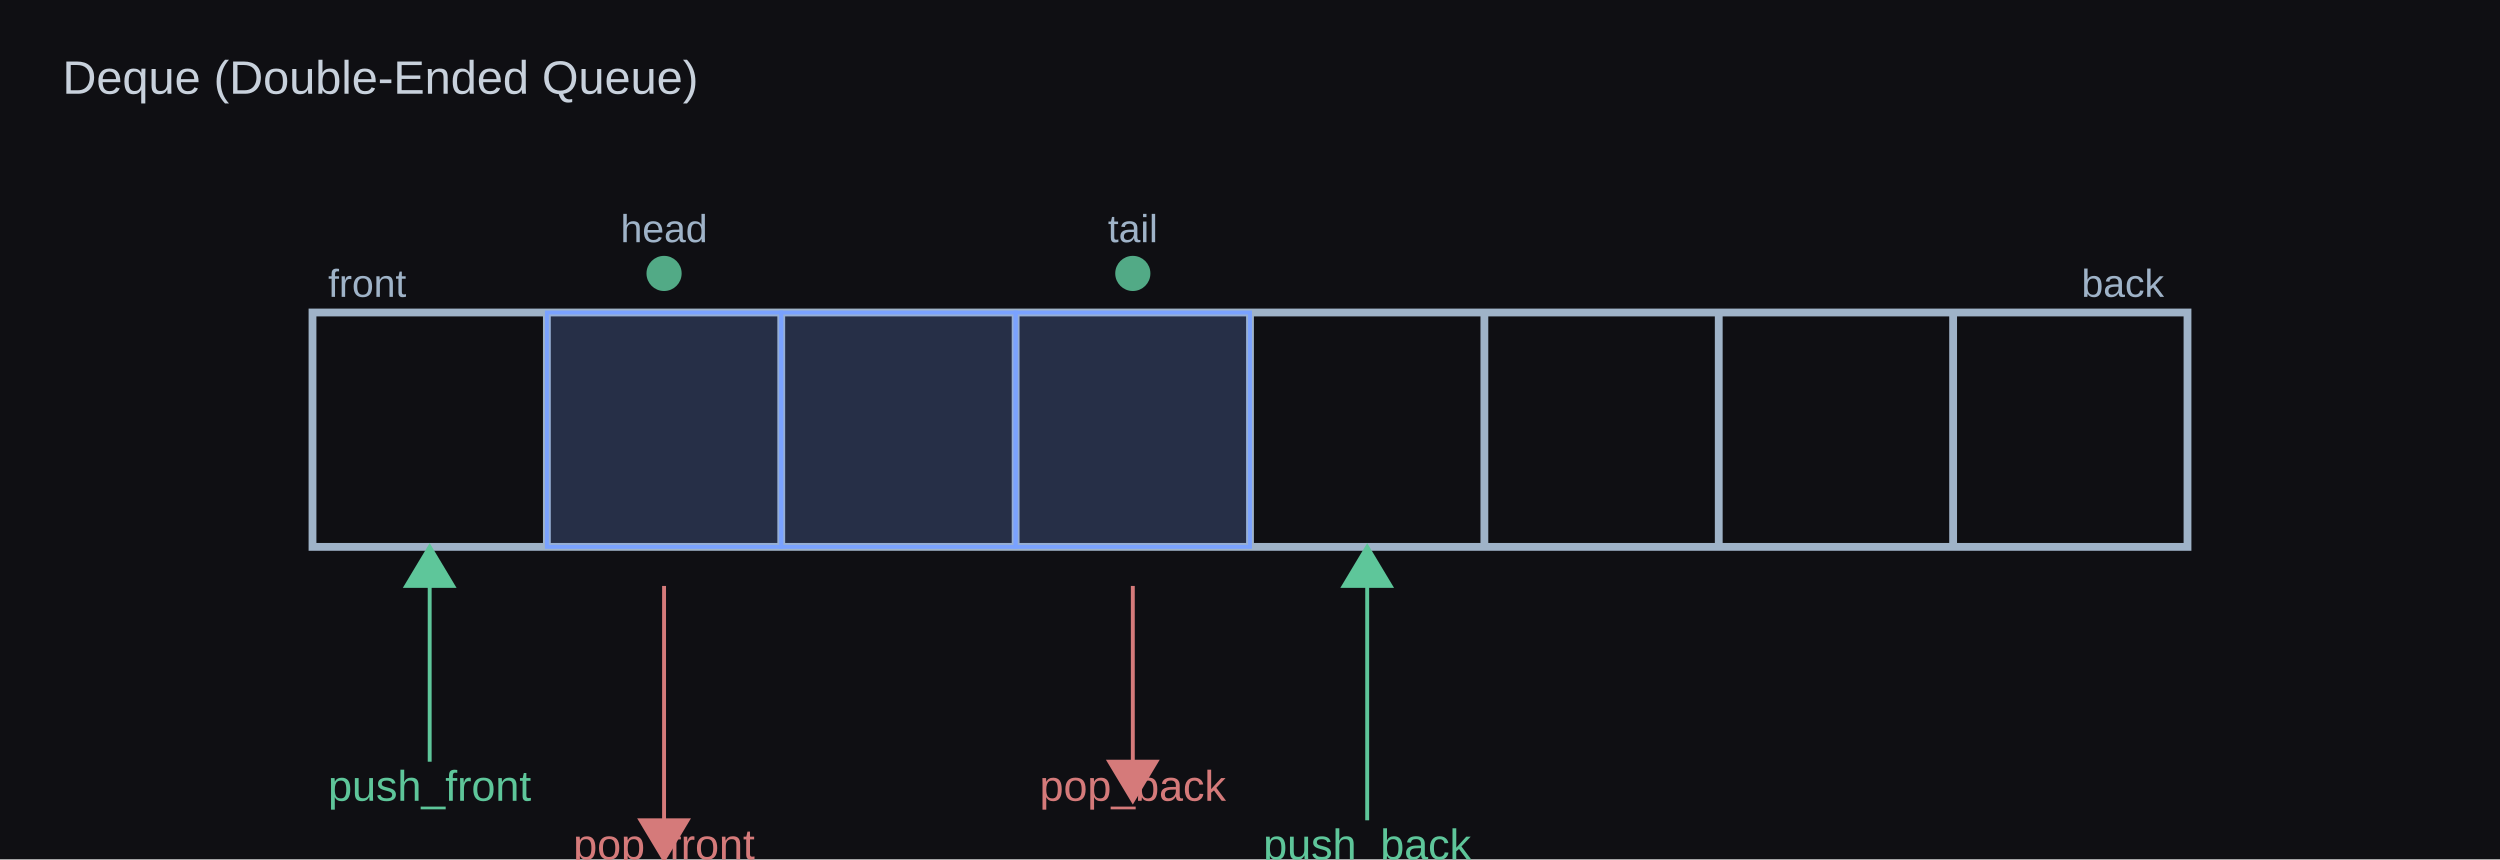
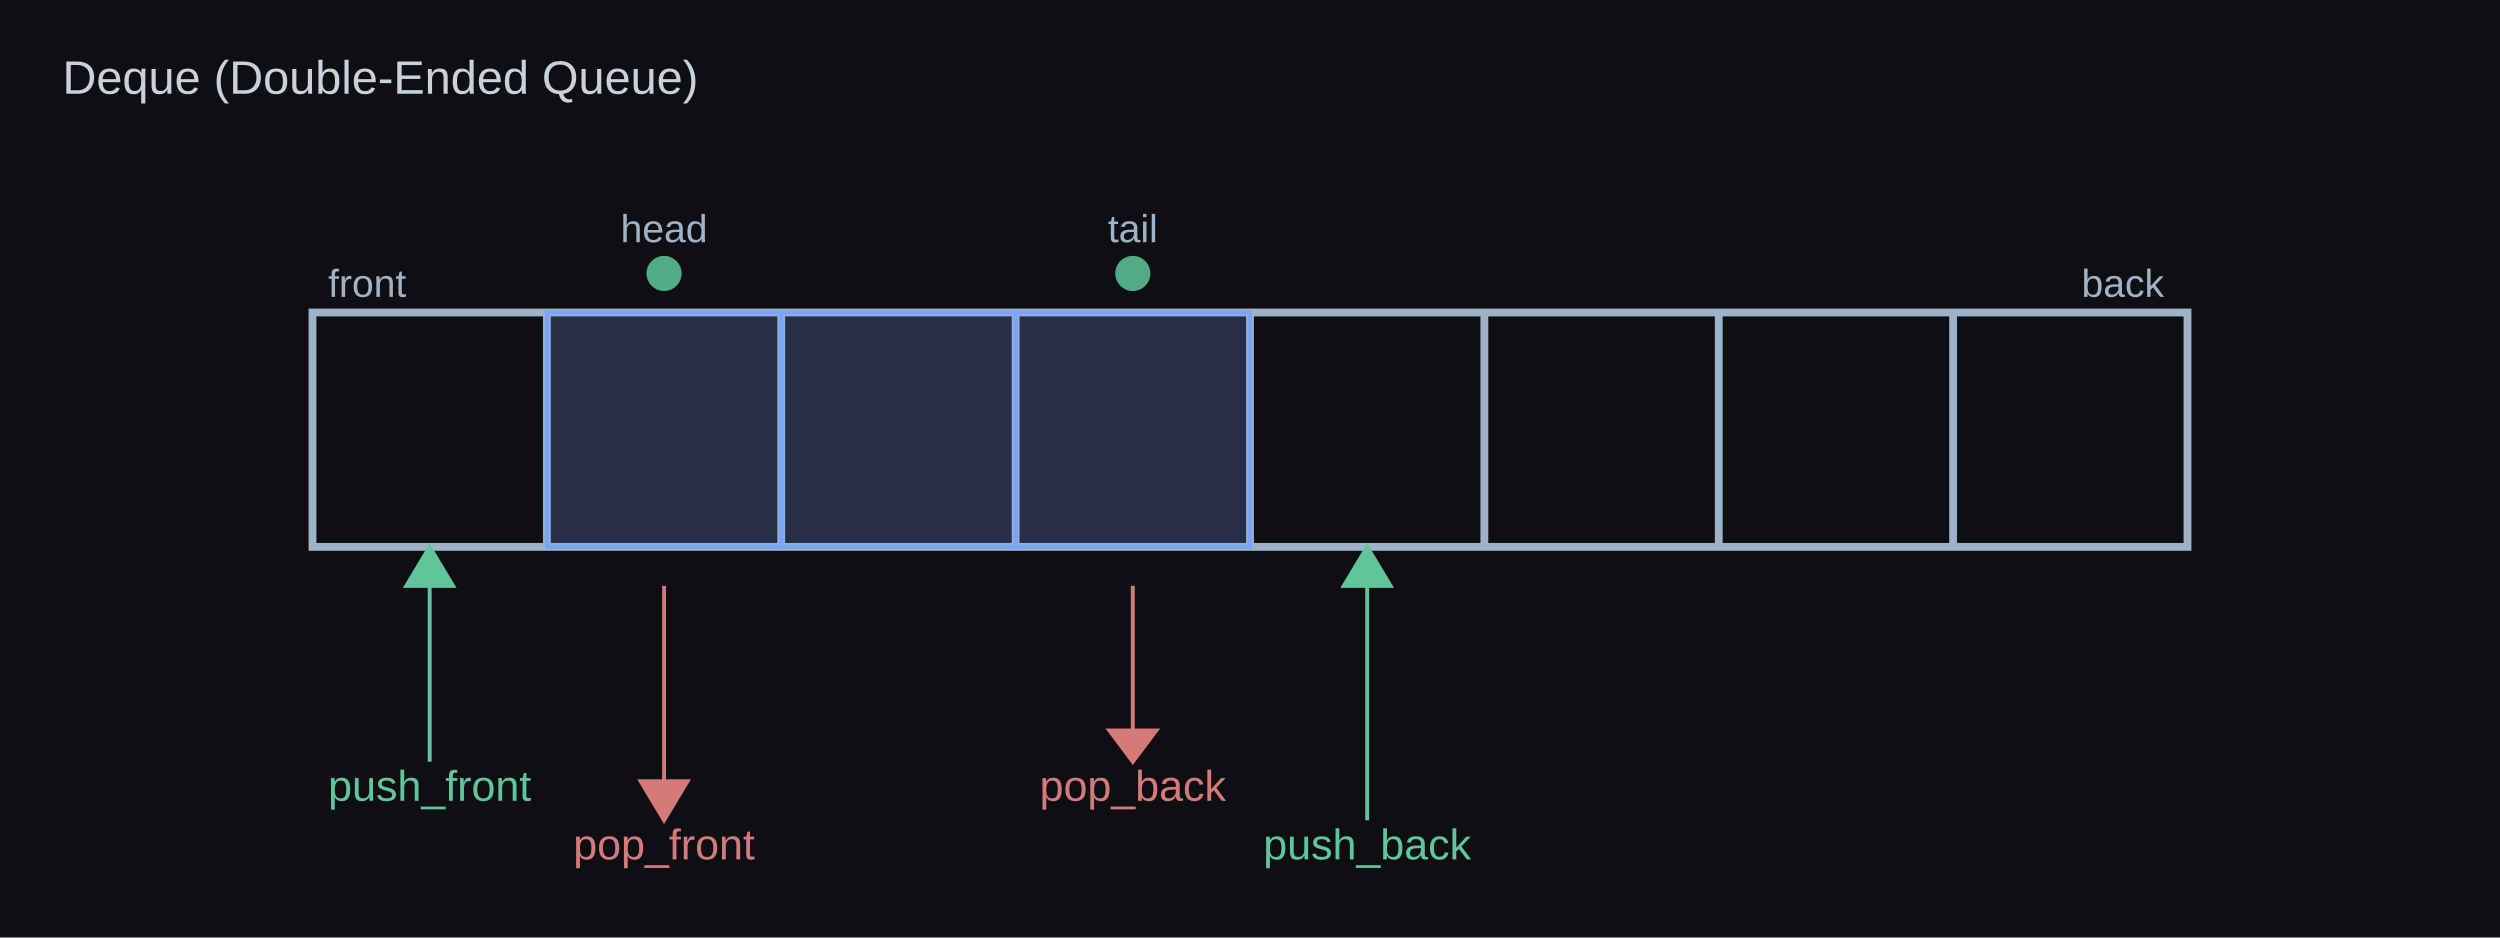
- <svg xmlns="http://www.w3.org/2000/svg" width="640" height="220" viewBox="0 0 640 220">
-   <rect x="0" y="0" width="640" height="220" fill="#0f0f13" />
+ <svg xmlns="http://www.w3.org/2000/svg" width="640" height="240" viewBox="0 0 640 240">
+   <rect x="0" y="0" width="640" height="240" fill="#0f0f13" />
  <g font-family="Verdana,Arial,sans-serif" font-size="12" fill="#c8d1dc">
    <text x="16" y="24">Deque (Double-Ended Queue)</text>
  </g>
  <g fill="none" stroke="#9fb3c8" stroke-width="2">
    <rect x="80" y="80" width="480" height="60" />
    <line x1="140" y1="80" x2="140" y2="140" />
    <line x1="200" y1="80" x2="200" y2="140" />
    <line x1="260" y1="80" x2="260" y2="140" />
    <line x1="320" y1="80" x2="320" y2="140" />
    <line x1="380" y1="80" x2="380" y2="140" />
    <line x1="440" y1="80" x2="440" y2="140" />
    <line x1="500" y1="80" x2="500" y2="140" />
  </g>
  <g stroke="#5ec69a" fill="#5ec69a">
    <line x1="110" y1="195" x2="110" y2="140" />
    <polygon points="104,150 116,150 110,140" />
    <line x1="350" y1="210" x2="350" y2="140" />
    <polygon points="344,150 356,150 350,140" />
  </g>
  <g stroke="#d57a7a" fill="#d57a7a">
-     <line x1="170" y1="150" x2="170" y2="210" />
-     <polygon points="164,210 176,210 170,220" />
-     <line x1="290" y1="150" x2="290" y2="195" />
-     <polygon points="284,195 296,195 290,205" />
+     <line x1="170" y1="150" x2="170" y2="200" />
+     <polygon points="164,200 176,200 170,210" />
+     <line x1="290" y1="150" x2="290" y2="187" />
+     <polygon points="284,187 296,187 290,195" />
  </g>
  <g font-family="Verdana,Arial,sans-serif" font-size="11" text-anchor="middle">
    <text x="110" y="205" fill="#5ec69a">push_front</text>
    <text x="170" y="220" fill="#d57a7a">pop_front</text>
    <text x="290" y="205" fill="#d57a7a">pop_back</text>
    <text x="350" y="220" fill="#5ec69a">push_back</text>
  </g>
  <g font-family="Verdana,Arial,sans-serif" font-size="10" fill="#9fb3c8">
    <text x="84" y="76">front</text>
    <text x="554" y="76" text-anchor="end">back</text>
  </g>
  <g fill="rgba(122,162,255,0.22)" stroke="#7aa2ff">
    <rect x="140" y="80" width="60" height="60" />
    <rect x="200" y="80" width="60" height="60" />
    <rect x="260" y="80" width="60" height="60" />
  </g>
  <g fill="#5ec69a" stroke="#5ec69a" opacity="0.85">
    <circle cx="170" cy="70" r="4" />
    <circle cx="290" cy="70" r="4" />
  </g>
  <g font-family="Verdana,Arial,sans-serif" font-size="10" fill="#9fb3c8" text-anchor="middle">
    <text x="170" y="62">head</text>
    <text x="290" y="62">tail</text>
  </g>
</svg>
